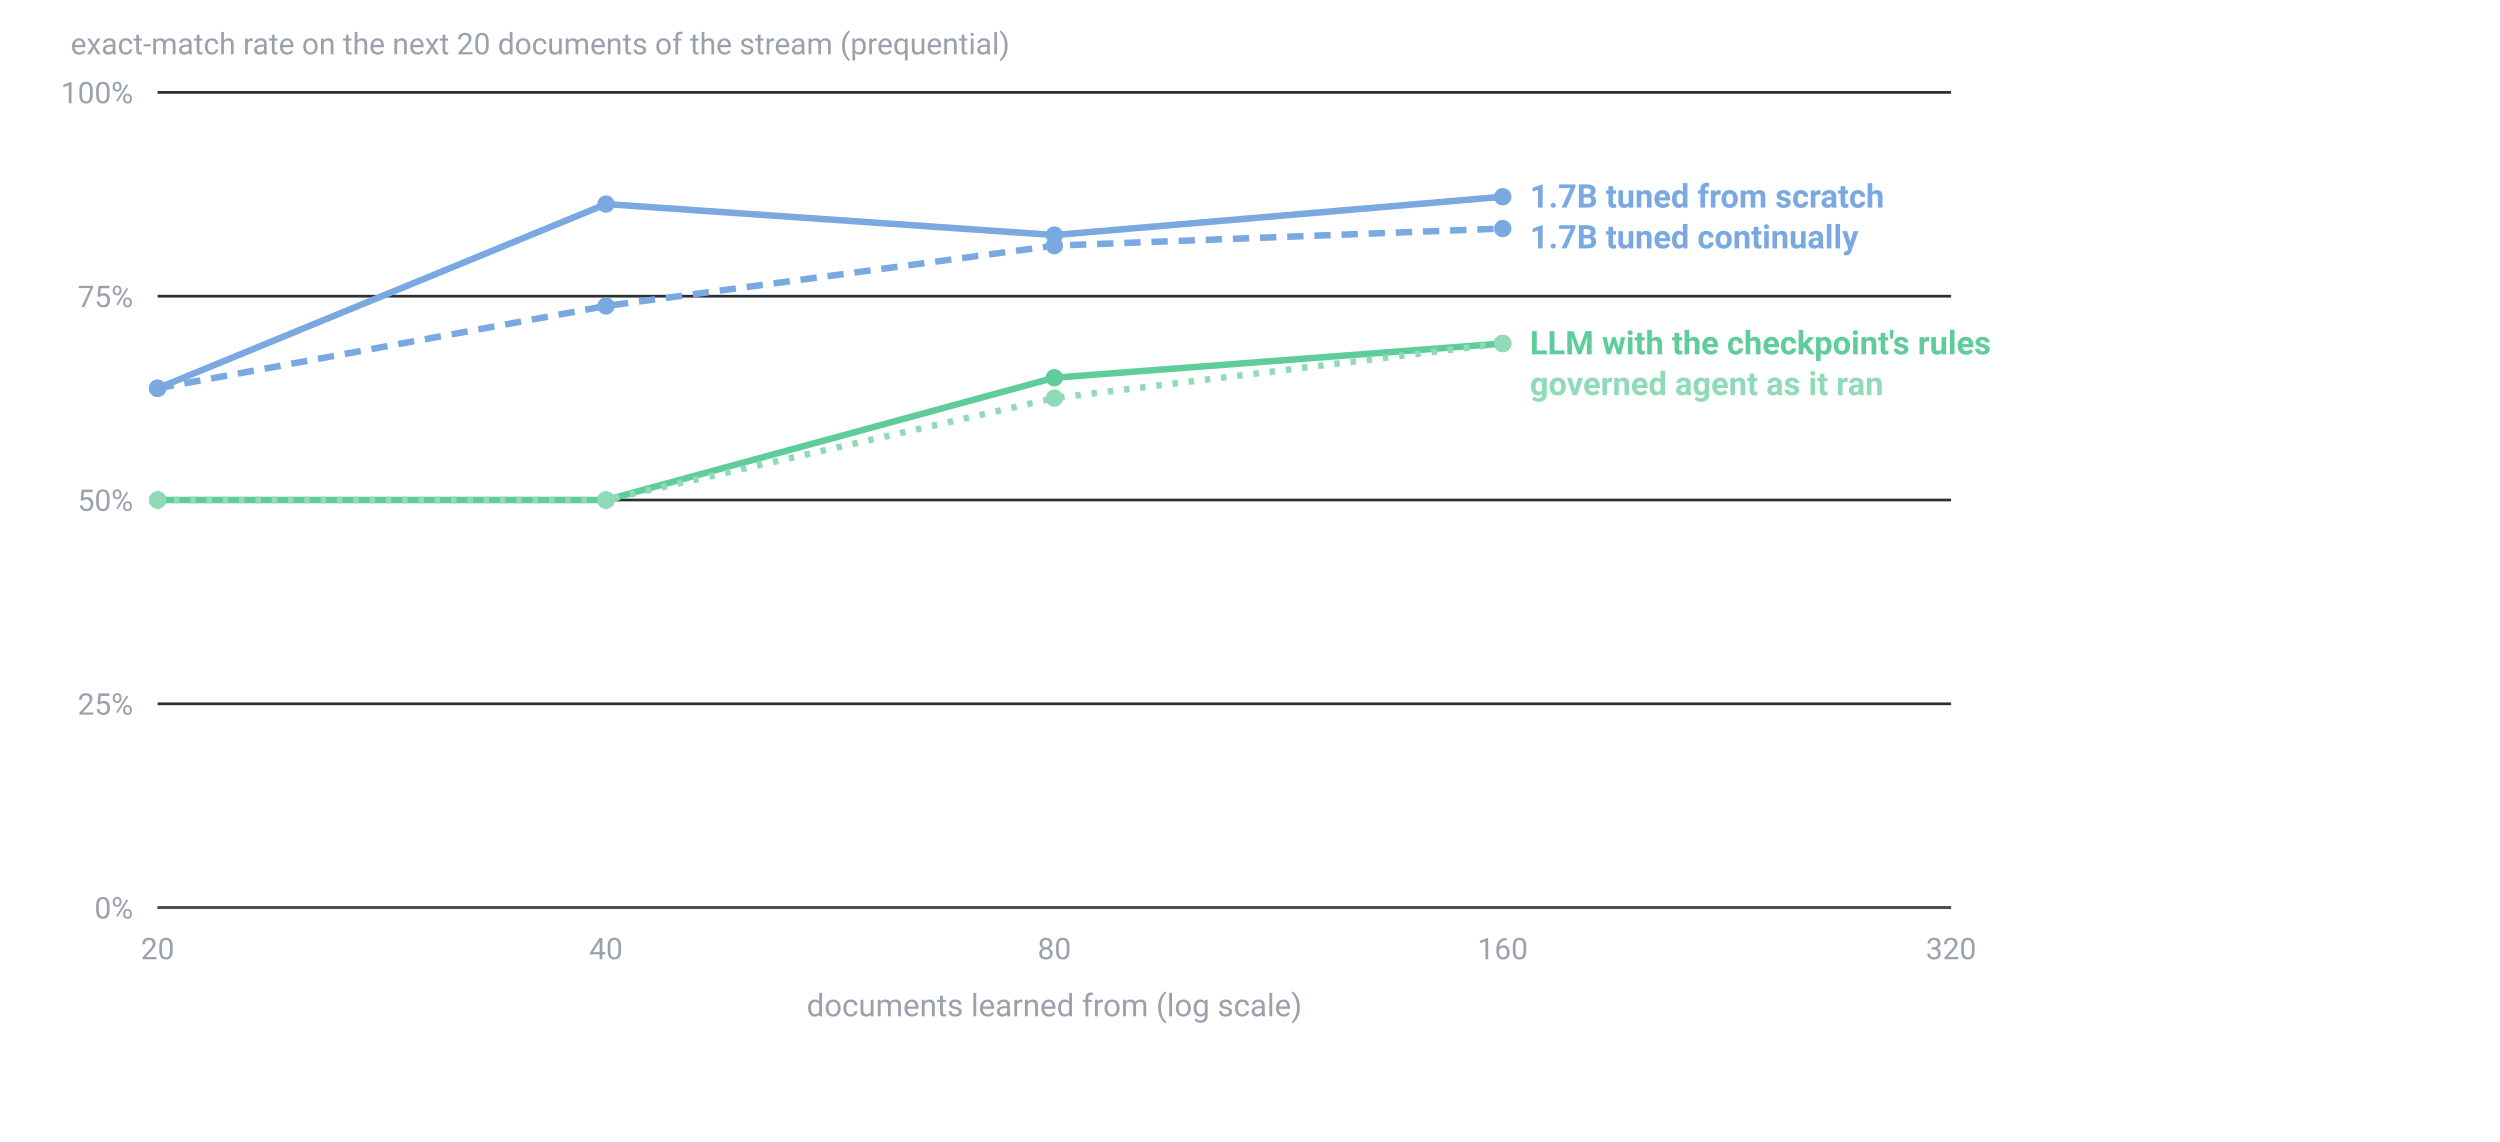
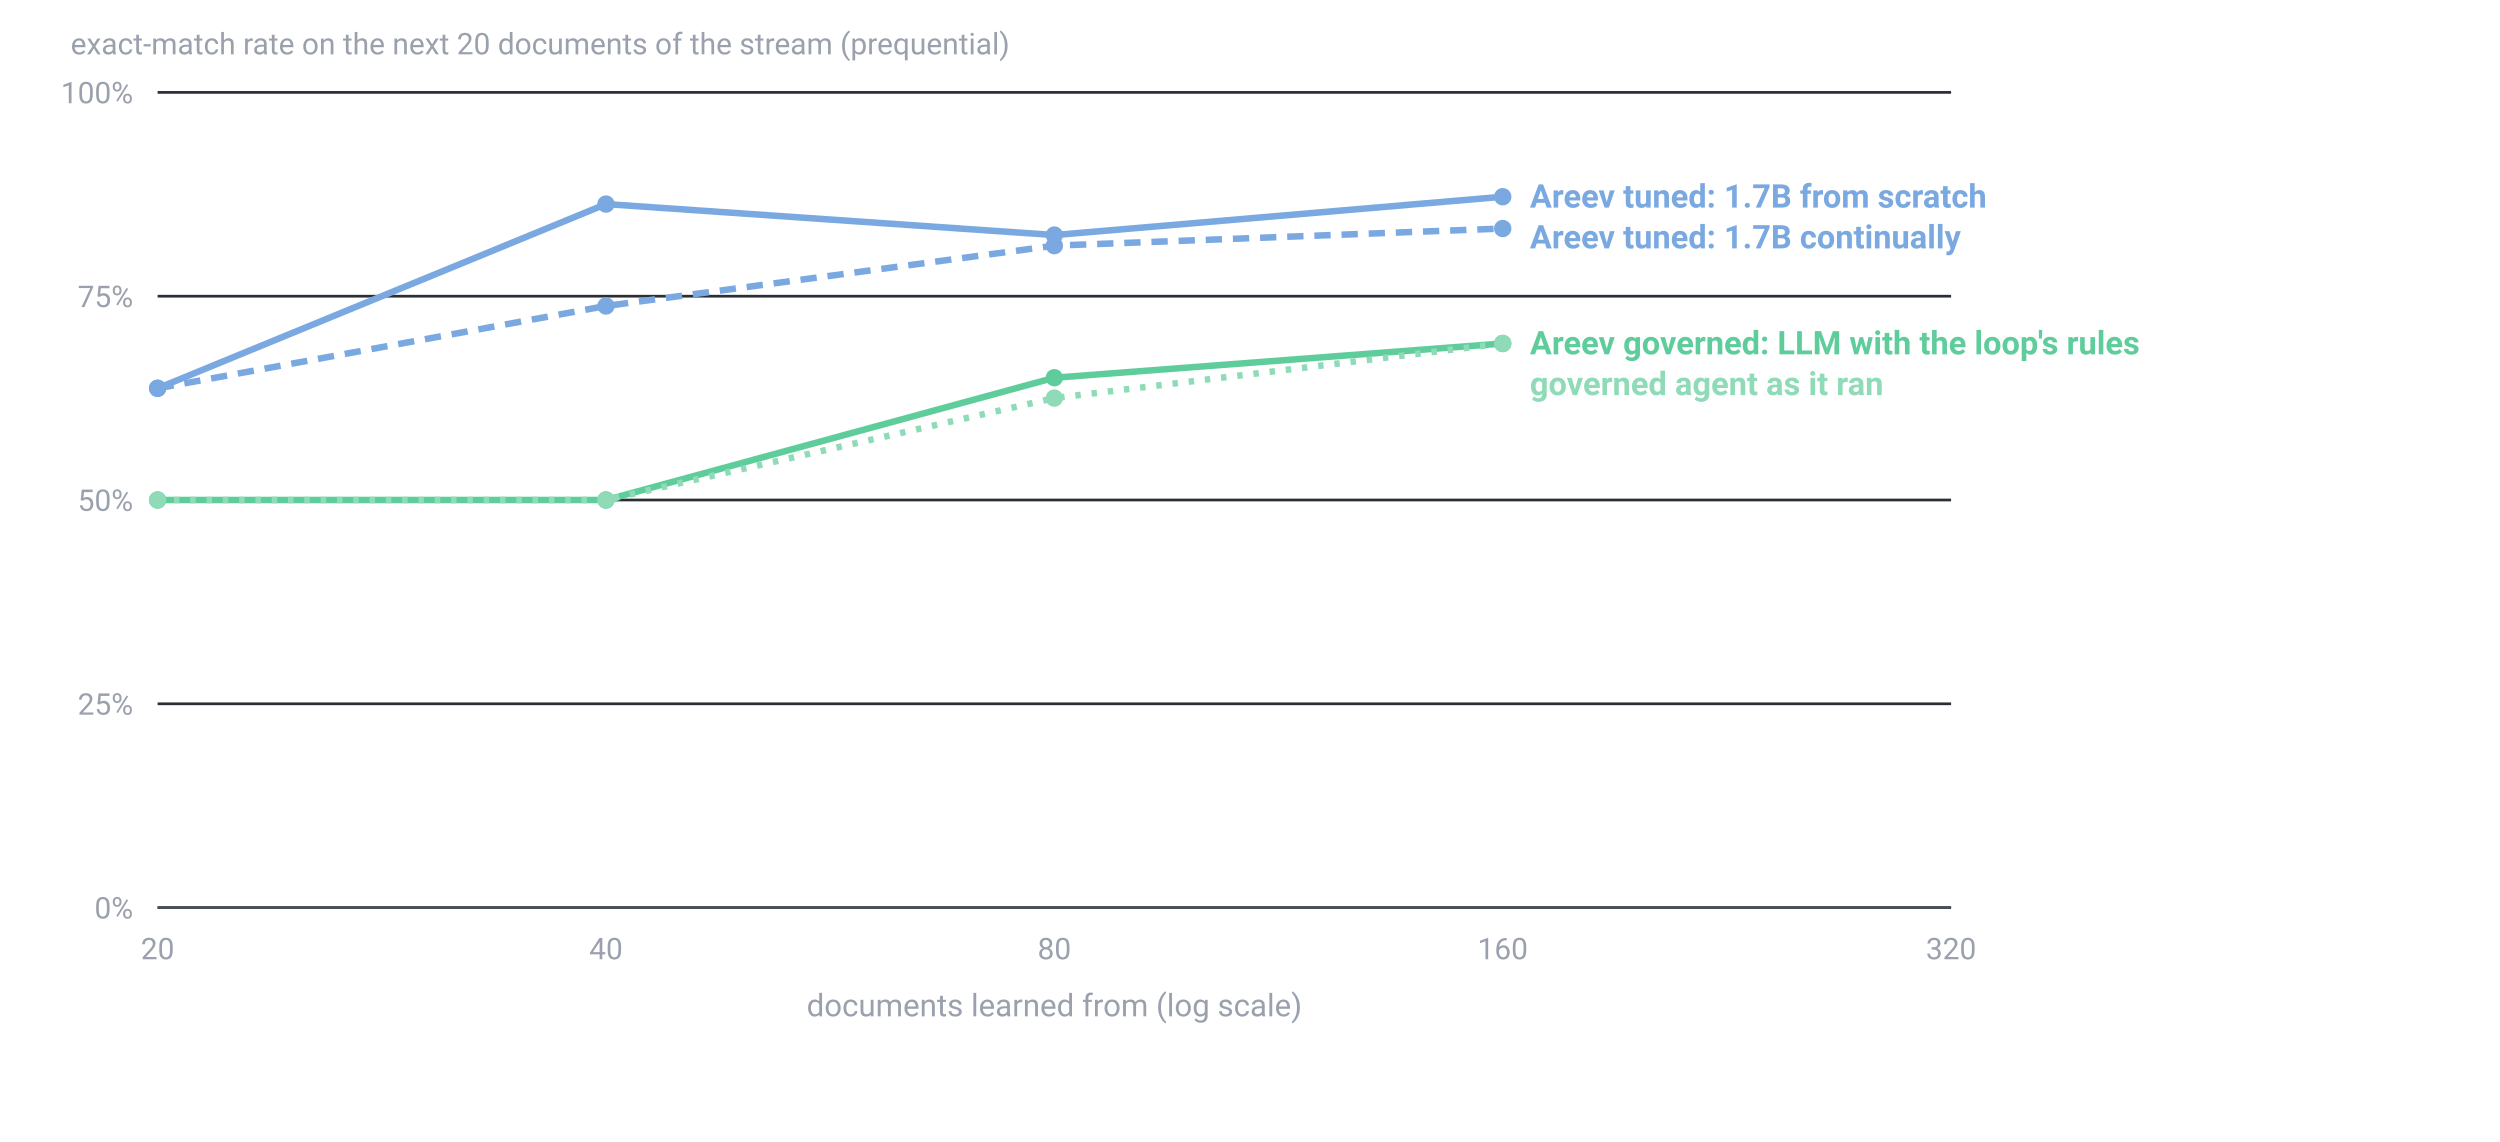
<svg xmlns="http://www.w3.org/2000/svg" viewBox="0 0 920 420" width="920" height="420" font-family="ui-sans-serif,-apple-system,Segoe UI,Roboto,sans-serif">
  <line x1="58" y1="334.0" x2="718" y2="334.0" stroke="#2a2e35" />
  <text x="49" y="338.0" text-anchor="end" font-size="11" fill="#9aa1ad">0%</text>
  <line x1="58" y1="259.0" x2="718" y2="259.0" stroke="#2a2e35" />
  <text x="49" y="263.0" text-anchor="end" font-size="11" fill="#9aa1ad">25%</text>
  <line x1="58" y1="184.0" x2="718" y2="184.0" stroke="#2a2e35" />
  <text x="49" y="188.0" text-anchor="end" font-size="11" fill="#9aa1ad">50%</text>
  <line x1="58" y1="109.0" x2="718" y2="109.0" stroke="#2a2e35" />
  <text x="49" y="113.0" text-anchor="end" font-size="11" fill="#9aa1ad">75%</text>
  <line x1="58" y1="34.0" x2="718" y2="34.0" stroke="#2a2e35" />
  <text x="49" y="38.0" text-anchor="end" font-size="11" fill="#9aa1ad">100%</text>
  <text x="58.0" y="353" text-anchor="middle" font-size="11" fill="#9aa1ad">20</text>
  <text x="223.0" y="353" text-anchor="middle" font-size="11" fill="#9aa1ad">40</text>
  <text x="388.0" y="353" text-anchor="middle" font-size="11" fill="#9aa1ad">80</text>
  <text x="553.0" y="353" text-anchor="middle" font-size="11" fill="#9aa1ad">160</text>
  <text x="718.0" y="353" text-anchor="middle" font-size="11" fill="#9aa1ad">320</text>
  <text x="26" y="20" font-size="11" fill="#9aa1ad">exact-match rate on the next 20 documents of the stream (prequential)</text>
  <text x="388" y="374" text-anchor="middle" font-size="11.5" fill="#9aa1ad">documents learned from (log scale)</text>
  <path d="M58.0 184.0 L223.0 184.0 L388.0 139.0 L553.0 126.4" fill="none" stroke="#5fcd9b" stroke-width="2.4" stroke-linejoin="round" />
  <circle cx="58.0" cy="184.0" r="3.2" fill="#5fcd9b" />
  <circle cx="223.0" cy="184.0" r="3.2" fill="#5fcd9b" />
  <circle cx="388.0" cy="139.0" r="3.2" fill="#5fcd9b" />
  <circle cx="553.0" cy="126.4" r="3.2" fill="#5fcd9b" />
  <path d="M58.0 142.9 L223.0 75.1 L388.0 86.5 L553.0 72.4" fill="none" stroke="#7aa8e0" stroke-width="2.4" stroke-linejoin="round" />
  <circle cx="58.0" cy="142.9" r="3.2" fill="#7aa8e0" />
  <circle cx="223.0" cy="75.1" r="3.2" fill="#7aa8e0" />
  <circle cx="388.0" cy="86.5" r="3.2" fill="#7aa8e0" />
  <circle cx="553.0" cy="72.4" r="3.2" fill="#7aa8e0" />
  <path d="M58.0 142.9 L223.0 112.6 L388.0 90.4 L553.0 84.1" fill="none" stroke="#7aa8e0" stroke-width="2.4" stroke-linejoin="round" stroke-dasharray="6 4" />
  <circle cx="58.0" cy="142.9" r="3.2" fill="#7aa8e0" />
  <circle cx="223.0" cy="112.6" r="3.2" fill="#7aa8e0" />
  <circle cx="388.0" cy="90.4" r="3.2" fill="#7aa8e0" />
  <circle cx="553.0" cy="84.1" r="3.2" fill="#7aa8e0" />
  <path d="M58.0 184.0 L223.0 184.0 L388.0 146.5 L553.0 126.4" fill="none" stroke="#8fdbb8" stroke-width="2.4" stroke-linejoin="round" stroke-dasharray="2 4" />
  <circle cx="58.0" cy="184.0" r="3.2" fill="#8fdbb8" />
  <circle cx="223.0" cy="184.0" r="3.2" fill="#8fdbb8" />
  <circle cx="388.0" cy="146.5" r="3.2" fill="#8fdbb8" />
  <circle cx="553.0" cy="126.4" r="3.2" fill="#8fdbb8" />
-   <text x="563.0" y="76.4" font-size="12" font-weight="600" fill="#7aa8e0">1.7B tuned from scratch</text>
-   <text x="563.0" y="91.4" font-size="12" font-weight="600" fill="#7aa8e0">1.7B tuned continually</text>
-   <text x="563.0" y="130.4" font-size="12" font-weight="600" fill="#5fcd9b">LLM with the checkpoint's rules</text>
+   <text x="563.0" y="76.4" font-size="12" font-weight="600" fill="#7aa8e0">Areev tuned: 1.7B from scratch</text>
+   <text x="563.0" y="91.4" font-size="12" font-weight="600" fill="#7aa8e0">Areev tuned: 1.7B continually</text>
+   <text x="563.0" y="130.4" font-size="12" font-weight="600" fill="#5fcd9b">Areev governed: LLM with the loop's rules</text>
  <text x="563.0" y="145.4" font-size="12" font-weight="600" fill="#8fdbb8">governed agent as it ran</text>
  <line x1="58" y1="334.0" x2="718" y2="334.0" stroke="#4a505a" />
</svg>
